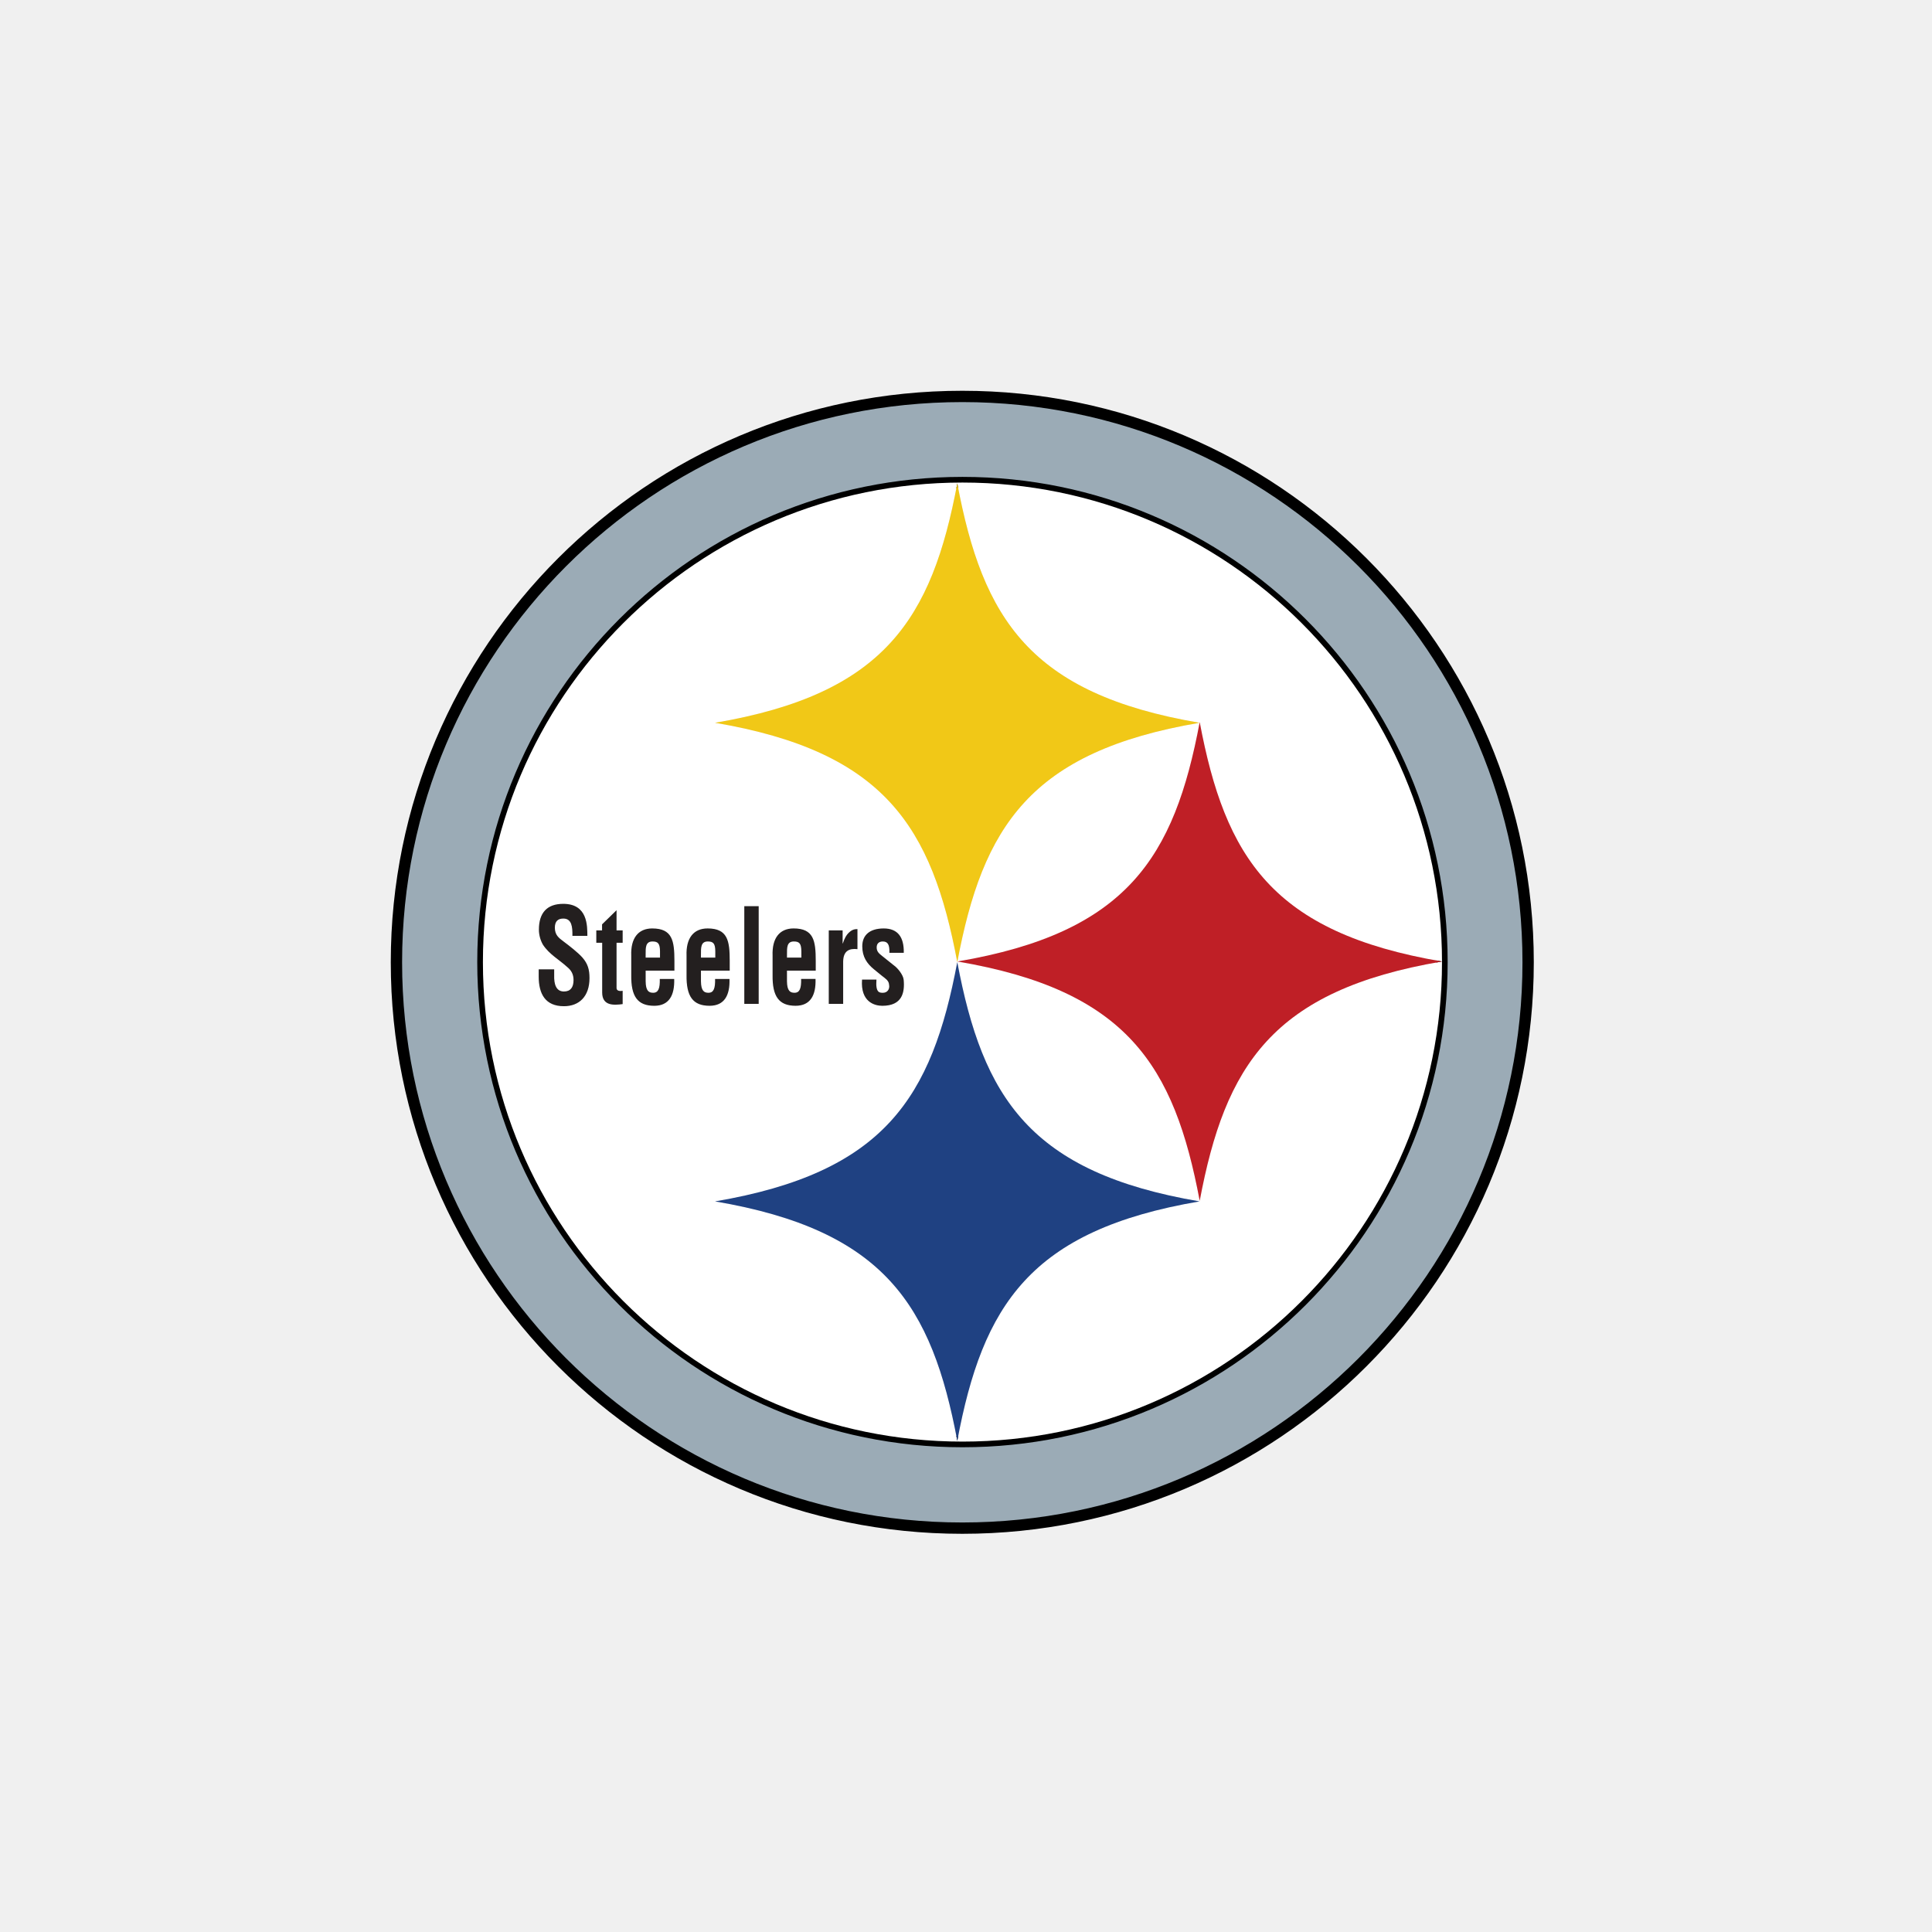
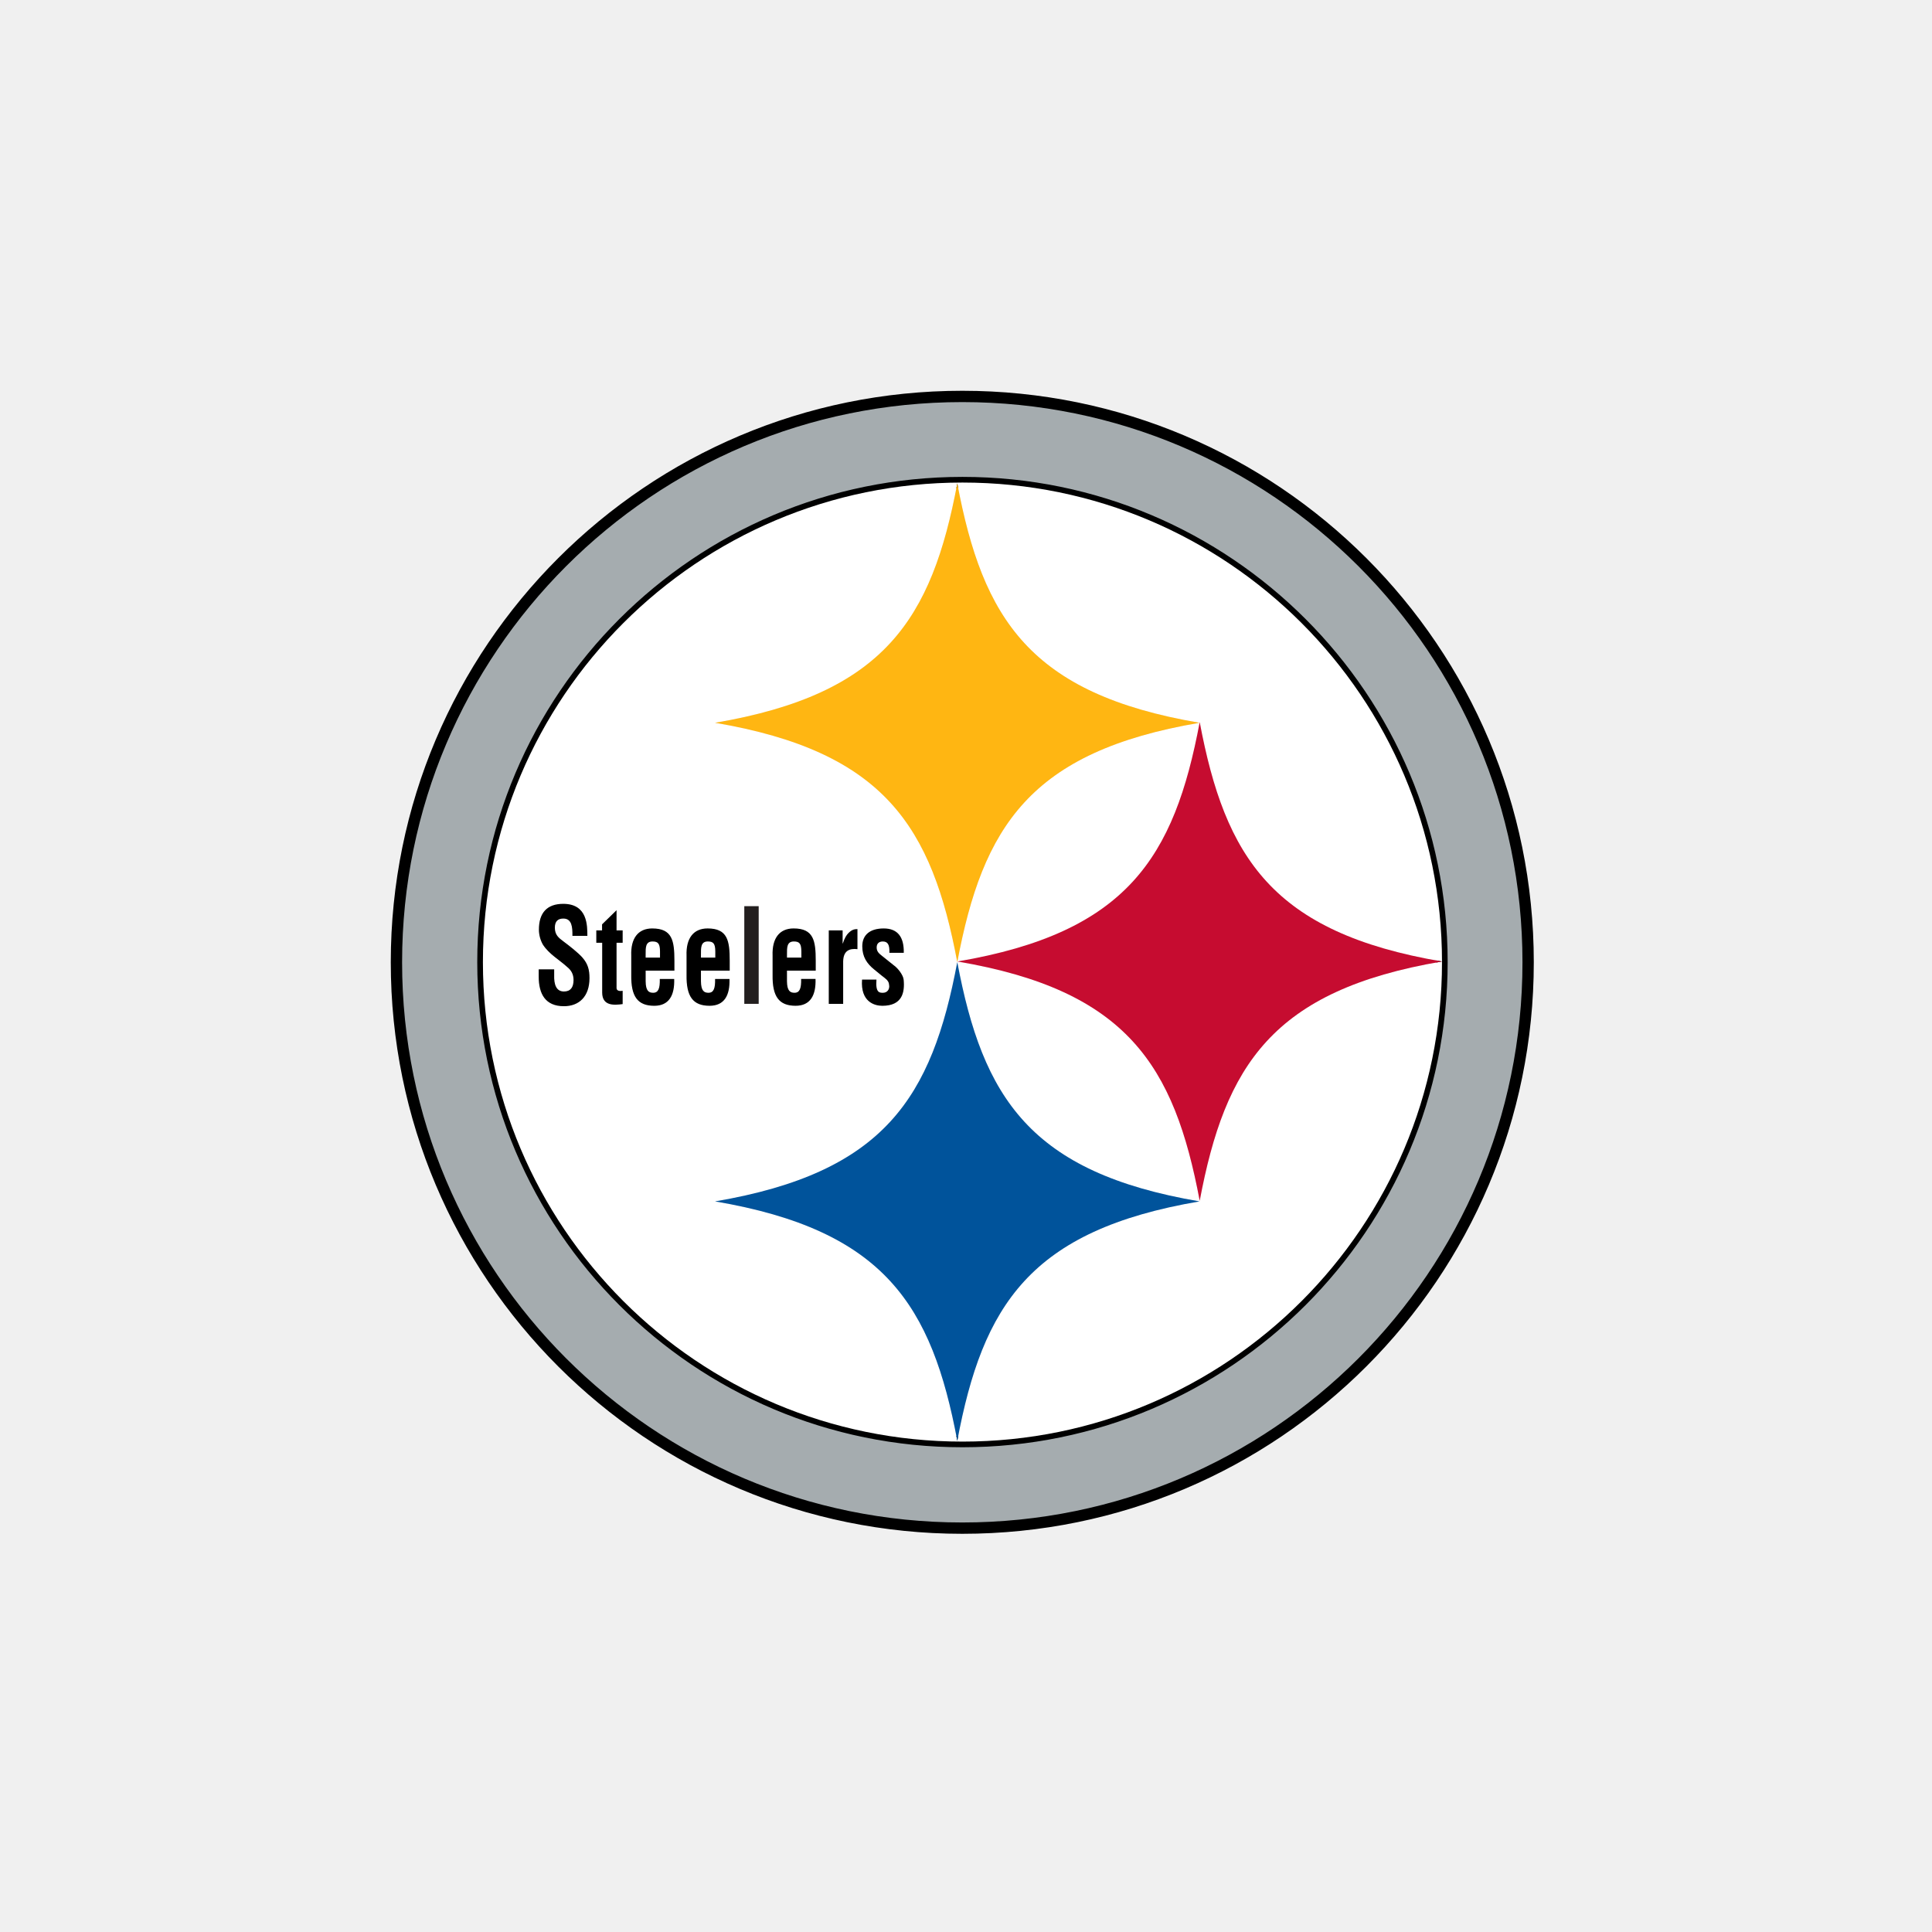
- <svg xmlns="http://www.w3.org/2000/svg" width="512" height="512" viewBox="0 0 512 512" version="1.1">
-   <g stroke="none" stroke-width="1" fill="none">
-     <path d="M255.019 105.059c-82.82 0-149.96 67.137-149.96 149.954 0 82.822 67.14 149.96 149.96 149.96 82.815 0 149.952-67.138 149.952-149.96 0-82.817-67.142-149.954-149.952-149.954zm.046 276.979c-70.186 0-127.087-56.894-127.087-127.078 0-70.185 56.899-127.08 127.087-127.08 70.182 0 127.081 56.895 127.081 127.08 0 70.184-56.899 127.078-127.081 127.078z" fill="#9BABB6" />
+ <svg xmlns="http://www.w3.org/2000/svg" width="512" height="512" viewBox="0 0 512 512">
+   <g fill="none">
+     <path d="M255.019 105.059c-82.82 0-149.96 67.137-149.96 149.954 0 82.822 67.14 149.96 149.96 149.96 82.815 0 149.952-67.138 149.952-149.96 0-82.817-67.142-149.954-149.952-149.954zm.046 276.979c-70.186 0-127.087-56.894-127.087-127.078 0-70.185 56.899-127.08 127.087-127.08 70.182 0 127.081 56.895 127.081 127.08 0 70.184-56.899 127.078-127.081 127.078z" fill="#A5ACAF" />
    <path d="M255.019 105.059c-82.82 0-149.96 67.137-149.96 149.954 0 82.822 67.14 149.96 149.96 149.96 82.815 0 149.952-67.138 149.952-149.96 0-82.817-67.142-149.954-149.952-149.954zm.046 276.979c-70.186 0-127.087-56.894-127.087-127.078 0-70.185 56.899-127.08 127.087-127.08 70.182 0 127.081 56.895 127.081 127.08 0 70.184-56.899 127.078-127.081 127.078z" stroke="#000" stroke-width="3" />
    <path d="M189.565 252.088c-.026-1.972-.468-2.589-1.989-2.589-1.909 0-1.816 1.724-1.816 3.487v.793h3.805v-1.69zm-16.649-2.589c-1.9 0-1.817 1.724-1.817 3.487v.793h3.814v-1.69c-.03-1.972-.473-2.589-1.997-2.589zm39.455 2.589c-.032-1.972-.467-2.589-1.995-2.589-1.908 0-1.82 1.724-1.82 3.487v.793h3.815v-1.69zm42.694-124.207c-70.186 0-127.087 56.895-127.087 127.08 0 70.184 56.899 127.078 127.087 127.078 70.182 0 127.081-56.894 127.081-127.078 0-70.185-56.899-127.08-127.081-127.08zm-105.62 138.768c-4.926 0-6.683-3.248-6.683-7.869v-1.898h4.101v1.515c-.083 2.525.56 4.353 2.587 4.353 1.728 0 2.546-1.074 2.546-3.038 0-1.519-.59-2.557-1.644-3.418-2.142-1.968-4.799-3.379-6.479-5.97-.669-1.172-1.057-2.59-1.057-3.969 0-4.417 2.115-6.835 6.451-6.835 6.536 0 6.363 5.939 6.393 8.488h-3.962c.034-2.313-.144-4.588-2.403-4.588-1.376 0-2.254.656-2.254 2.414 0 1.966 1.057 2.729 2.345 3.691 1.352.999 3.84 2.934 4.981 4.246 1.408 1.619 1.853 3.169 1.853 5.418 0 4.901-2.765 7.456-6.775 7.456zm15.564-16.804h-1.616v12.072c.088.833 1.147.729 1.616.659v3.515c-2.255.314-5.422.557-5.422-3.064v-13.183h-1.555v-3.278h1.521v-1.597l3.842-3.751v5.349h1.617v3.277h-.003zm13.71 7.383h-7.624v2.827c.029 2.556.848 3.042 1.994 3.042 1.407 0 1.819-1.21 1.757-3.663h3.816c.142 4.353-1.385 7.109-5.278 7.109-4.397 0-6.187-2.45-6.101-8.173v-5.115c-.175-4.587 1.816-7.205 5.567-7.205 5.308 0 5.864 3.24 5.864 8.553v2.624h.004zm3.224 1.143v-5.115c-.178-4.587 1.817-7.205 5.573-7.205 5.304 0 5.862 3.24 5.862 8.553v2.625h-7.624v2.83c.028 2.554.85 3.042 1.991 3.042 1.407 0 1.819-1.214 1.76-3.664h3.809c.15 4.352-1.376 7.106-5.273 7.106-4.395 0-6.185-2.45-6.099-8.173zm71.748 123.438c-6.741-35.853-19.232-55.785-64.197-63.426 44.965-7.636 57.456-27.566 64.197-63.415-6.741-35.855-19.232-55.785-64.197-63.423 44.965-7.639 57.456-27.57 64.197-63.427 6.739 35.857 19.231 55.787 64.202 63.427-44.968 7.637-57.459 27.568-64.202 63.423 6.743 35.849 19.231 55.779 64.202 63.415-44.971 7.64-57.463 27.573-64.202 63.426zm-56.444-141.661h3.81v25.882h-3.81v-25.882zm13.306 22.95c1.402 0 1.817-1.21 1.758-3.663h3.81c.146 4.353-1.375 7.109-5.278 7.109-4.397 0-6.183-2.45-6.093-8.173v-5.115c-.178-4.587 1.809-7.205 5.563-7.205 5.306 0 5.865 3.24 5.865 8.553v2.625h-7.622v2.83c.03 2.552.852 3.038 1.996 3.038zm12.804-13.081c.472-1.413.942-2.208 1.498-2.761 1.083-1.072 1.817-1.001 2.376-1.035v5.311c-2.113-.237-3.724.381-3.788 3.247v11.252h-3.807v-19.466h3.664v3.449h.057v.003zm10.666 13.081c1.082 0 1.851-.933 1.586-2.174-.057-1.105-1.141-1.723-1.875-2.311l-2.084-1.699c-1.905-1.547-3.137-3.343-3.137-6.138 0-3.003 2.019-4.724 5.681-4.724 3.698 0 5.398 2.276 5.312 6.453h-3.809c.091-2.175-.444-3.005-1.758-3.005-.908 0-1.614.481-1.614 1.588 0 1.138.703 1.654 1.437 2.245l3.102 2.484c.972.654 2.496 2.517 2.616 3.827.323 3.385-.38 6.901-5.658 6.901-2.023 0-5.807-.998-5.369-6.936h3.811c-.291 3.59.885 3.49 1.76 3.49zm83.91 55.128c-6.741-35.848-19.232-55.784-64.204-63.422 44.972-7.641 57.459-27.569 64.204-63.428 6.74 35.859 19.231 55.786 64.203 63.428-44.972 7.638-57.459 27.569-64.203 63.422z" fill="#fff" />
-     <path d="M149.386 249.532c-1.289-.962-2.345-1.724-2.345-3.691 0-1.757.878-2.413 2.254-2.413 2.26 0 2.438 2.274 2.403 4.587h3.962c-.032-2.549.144-8.485-6.393-8.485-4.336 0-6.451 2.412-6.451 6.833 0 1.377.386 2.795 1.057 3.969 1.68 2.586 4.338 3.999 6.479 5.968 1.054.863 1.644 1.9 1.644 3.419 0 1.964-.821 3.038-2.546 3.038-2.028 0-2.67-1.83-2.587-4.353v-1.514h-4.101v1.898c0 4.621 1.757 7.868 6.683 7.868 4.01 0 6.775-2.552 6.775-7.452 0-2.249-.445-3.797-1.853-5.418-1.141-1.317-3.629-3.251-4.981-4.25zm14.007-8.316l-3.84 3.752v1.596h-1.524v3.281h1.556v13.178c0 3.62 3.167 3.379 5.424 3.069v-3.519c-.469.074-1.531.178-1.618-.655v-12.072h1.618v-3.278h-1.618v-5.351h.002zm9.463 4.834c-3.751 0-5.743 2.619-5.566 7.205v5.115c-.089 5.726 1.699 8.173 6.1 8.173 3.894 0 5.421-2.756 5.278-7.109h-3.815c.061 2.453-.352 3.663-1.758 3.663-1.146 0-1.966-.484-1.991-3.042v-2.827h7.622v-2.625c-.005-5.313-.561-8.552-5.868-8.552zm2.057 7.728h-3.814v-.793c0-1.763-.083-3.487 1.817-3.487 1.524 0 1.967.619 1.993 2.591v1.688h.004zm18.405 5.656h-3.81c.057 2.453-.35 3.663-1.76 3.663-1.141 0-1.963-.484-1.988-3.042v-2.827h7.621v-2.625c0-5.315-.558-8.555-5.864-8.555-3.753 0-5.746 2.62-5.573 7.206v5.113c-.087 5.727 1.706 8.173 6.103 8.173 3.898.004 5.421-2.752 5.272-7.105zm-7.559-6.452c0-1.761-.092-3.486 1.816-3.486 1.521 0 1.959.62 1.989 2.591v1.69h-3.805v-.796zm11.489-12.835h3.81v25.882h-3.81v-25.882zm18.928 17.08v-2.625c0-5.315-.556-8.555-5.864-8.555-3.752 0-5.742 2.62-5.566 7.206v5.113c-.091 5.727 1.7 8.173 6.094 8.173 3.902 0 5.426-2.754 5.282-7.106h-3.815c.062 2.449-.351 3.664-1.757 3.664-1.141 0-1.965-.486-1.996-3.042v-2.829h7.623v.002zm-7.621-4.245c0-1.761-.088-3.486 1.82-3.486 1.528 0 1.963.62 1.995 2.591v1.69h-3.815v-.796zm11.082-6.415v19.465h3.81v-11.251c.061-2.867 1.672-3.484 3.785-3.247v-5.312c-.559.033-1.293-.037-2.373 1.034-.558.554-1.027 1.347-1.497 2.762h-.059v-3.451h-3.666zm8.815 13.041c-.439 5.938 3.346 6.936 5.369 6.936 5.278 0 5.981-3.515 5.658-6.901-.12-1.309-1.644-3.173-2.616-3.827l-3.102-2.484c-.731-.591-1.437-1.107-1.437-2.245 0-1.108.703-1.588 1.614-1.588 1.317 0 1.849.829 1.761 3.005h3.807c.09-4.175-1.61-6.453-5.308-6.453-3.665 0-5.685 1.725-5.685 4.724 0 2.795 1.233 4.589 3.141 6.138l2.083 1.699c.735.588 1.815 1.206 1.875 2.311.266 1.242-.503 2.174-1.587 2.174-.877 0-2.047.1-1.758-3.49h-3.815z" fill="#231F1F" />
-     <path d="M253.691 254.967c6.743-35.855 19.231-55.785 64.202-63.423-44.968-7.639-57.459-27.57-64.202-63.427-6.741 35.857-19.232 55.787-64.197 63.427 44.965 7.637 57.456 27.568 64.197 63.423v-.007.007" fill="#F1C817" />
-     <path d="M253.691 254.967v-.007.002c-6.741 35.854-19.232 55.784-64.197 63.42 44.965 7.64 57.456 27.573 64.197 63.426 6.739-35.853 19.231-55.785 64.202-63.426-44.971-7.636-57.459-27.566-64.202-63.415" fill="#1F4182" />
-     <path d="M317.934 191.375c-6.741 35.859-19.232 55.786-64.204 63.429 44.972 7.637 57.459 27.573 64.204 63.421 6.74-35.848 19.231-55.784 64.203-63.421-44.972-7.642-57.459-27.572-64.203-63.429" fill="#BF1F26" />
+     <path d="M149.386 249.532c-1.289-.962-2.345-1.724-2.345-3.691 0-1.757.878-2.413 2.254-2.413 2.26 0 2.438 2.274 2.403 4.587h3.962c-.032-2.549.144-8.485-6.393-8.485-4.336 0-6.451 2.412-6.451 6.833 0 1.377.386 2.795 1.057 3.969 1.68 2.586 4.338 3.999 6.479 5.968 1.054.863 1.644 1.9 1.644 3.419 0 1.964-.821 3.038-2.546 3.038-2.028 0-2.67-1.83-2.587-4.353v-1.514h-4.101v1.898c0 4.621 1.757 7.868 6.683 7.868 4.01 0 6.775-2.552 6.775-7.452 0-2.249-.445-3.797-1.853-5.418-1.141-1.317-3.629-3.251-4.981-4.25zm14.007-8.316l-3.84 3.752v1.596h-1.524v3.281h1.556v13.178c0 3.62 3.167 3.379 5.424 3.069v-3.519c-.469.074-1.531.178-1.618-.655v-12.072h1.618v-3.278h-1.618v-5.351h.002zm9.463 4.834c-3.751 0-5.743 2.619-5.566 7.205v5.115c-.089 5.726 1.699 8.173 6.1 8.173 3.894 0 5.421-2.756 5.278-7.109h-3.815c.061 2.453-.352 3.663-1.758 3.663-1.146 0-1.966-.484-1.991-3.042v-2.827h7.622v-2.625c-.005-5.313-.561-8.552-5.868-8.552zm2.057 7.728h-3.814v-.793c0-1.763-.083-3.487 1.817-3.487 1.524 0 1.967.619 1.993 2.591v1.688h.004zm18.405 5.656h-3.81c.057 2.453-.35 3.663-1.76 3.663-1.141 0-1.963-.484-1.988-3.042v-2.827h7.621v-2.625c0-5.315-.558-8.555-5.864-8.555-3.753 0-5.746 2.62-5.573 7.206v5.113c-.087 5.727 1.706 8.173 6.103 8.173 3.898.004 5.421-2.752 5.272-7.105zm-7.559-6.452c0-1.761-.092-3.486 1.816-3.486 1.521 0 1.959.62 1.989 2.591v1.69h-3.805v-.796z" fill="#000" />
+     <path d="M197.248 240.147h3.81v25.882h-3.81v-25.882z" fill="#231F1F" />
+     <path d="M216.176 257.227v-2.625c0-5.315-.556-8.555-5.864-8.555-3.752 0-5.742 2.62-5.566 7.206v5.113c-.091 5.727 1.7 8.173 6.094 8.173 3.902 0 5.426-2.754 5.282-7.106h-3.815c.062 2.449-.351 3.664-1.757 3.664-1.141 0-1.965-.486-1.996-3.042v-2.829h7.623v.002zm-7.621-4.245c0-1.761-.088-3.486 1.82-3.486 1.528 0 1.963.62 1.995 2.591v1.69h-3.815v-.796zm11.082-6.415v19.465h3.81v-11.251c.061-2.867 1.672-3.484 3.785-3.247v-5.312c-.559.033-1.293-.037-2.373 1.034-.558.554-1.027 1.347-1.497 2.762h-.059v-3.451h-3.666zm8.815 13.041c-.439 5.938 3.346 6.936 5.369 6.936 5.278 0 5.981-3.515 5.658-6.901-.12-1.309-1.644-3.173-2.616-3.827l-3.102-2.484c-.731-.591-1.437-1.107-1.437-2.245 0-1.108.703-1.588 1.614-1.588 1.317 0 1.849.829 1.761 3.005h3.807c.09-4.175-1.61-6.453-5.308-6.453-3.665 0-5.685 1.725-5.685 4.724 0 2.795 1.233 4.589 3.141 6.138l2.083 1.699c.735.588 1.815 1.206 1.875 2.311.266 1.242-.503 2.174-1.587 2.174-.877 0-2.047.1-1.758-3.49h-3.815z" fill="#000" />
+     <path d="M253.691 254.967c6.743-35.855 19.231-55.785 64.202-63.423-44.968-7.639-57.459-27.57-64.202-63.427-6.741 35.857-19.232 55.787-64.197 63.427 44.965 7.637 57.456 27.568 64.197 63.423v-.007.007" fill="#FFB612" />
+     <path d="M253.691 254.967v-.007.002c-6.741 35.854-19.232 55.784-64.197 63.42 44.965 7.64 57.456 27.573 64.197 63.426 6.739-35.853 19.231-55.785 64.202-63.426-44.971-7.636-57.459-27.566-64.202-63.415" fill="#00539B" />
+     <path d="M317.934 191.375c-6.741 35.859-19.232 55.786-64.204 63.429 44.972 7.637 57.459 27.573 64.204 63.421 6.74-35.848 19.231-55.784 64.203-63.421-44.972-7.642-57.459-27.572-64.203-63.429" fill="#C60C30" />
  </g>
</svg>
